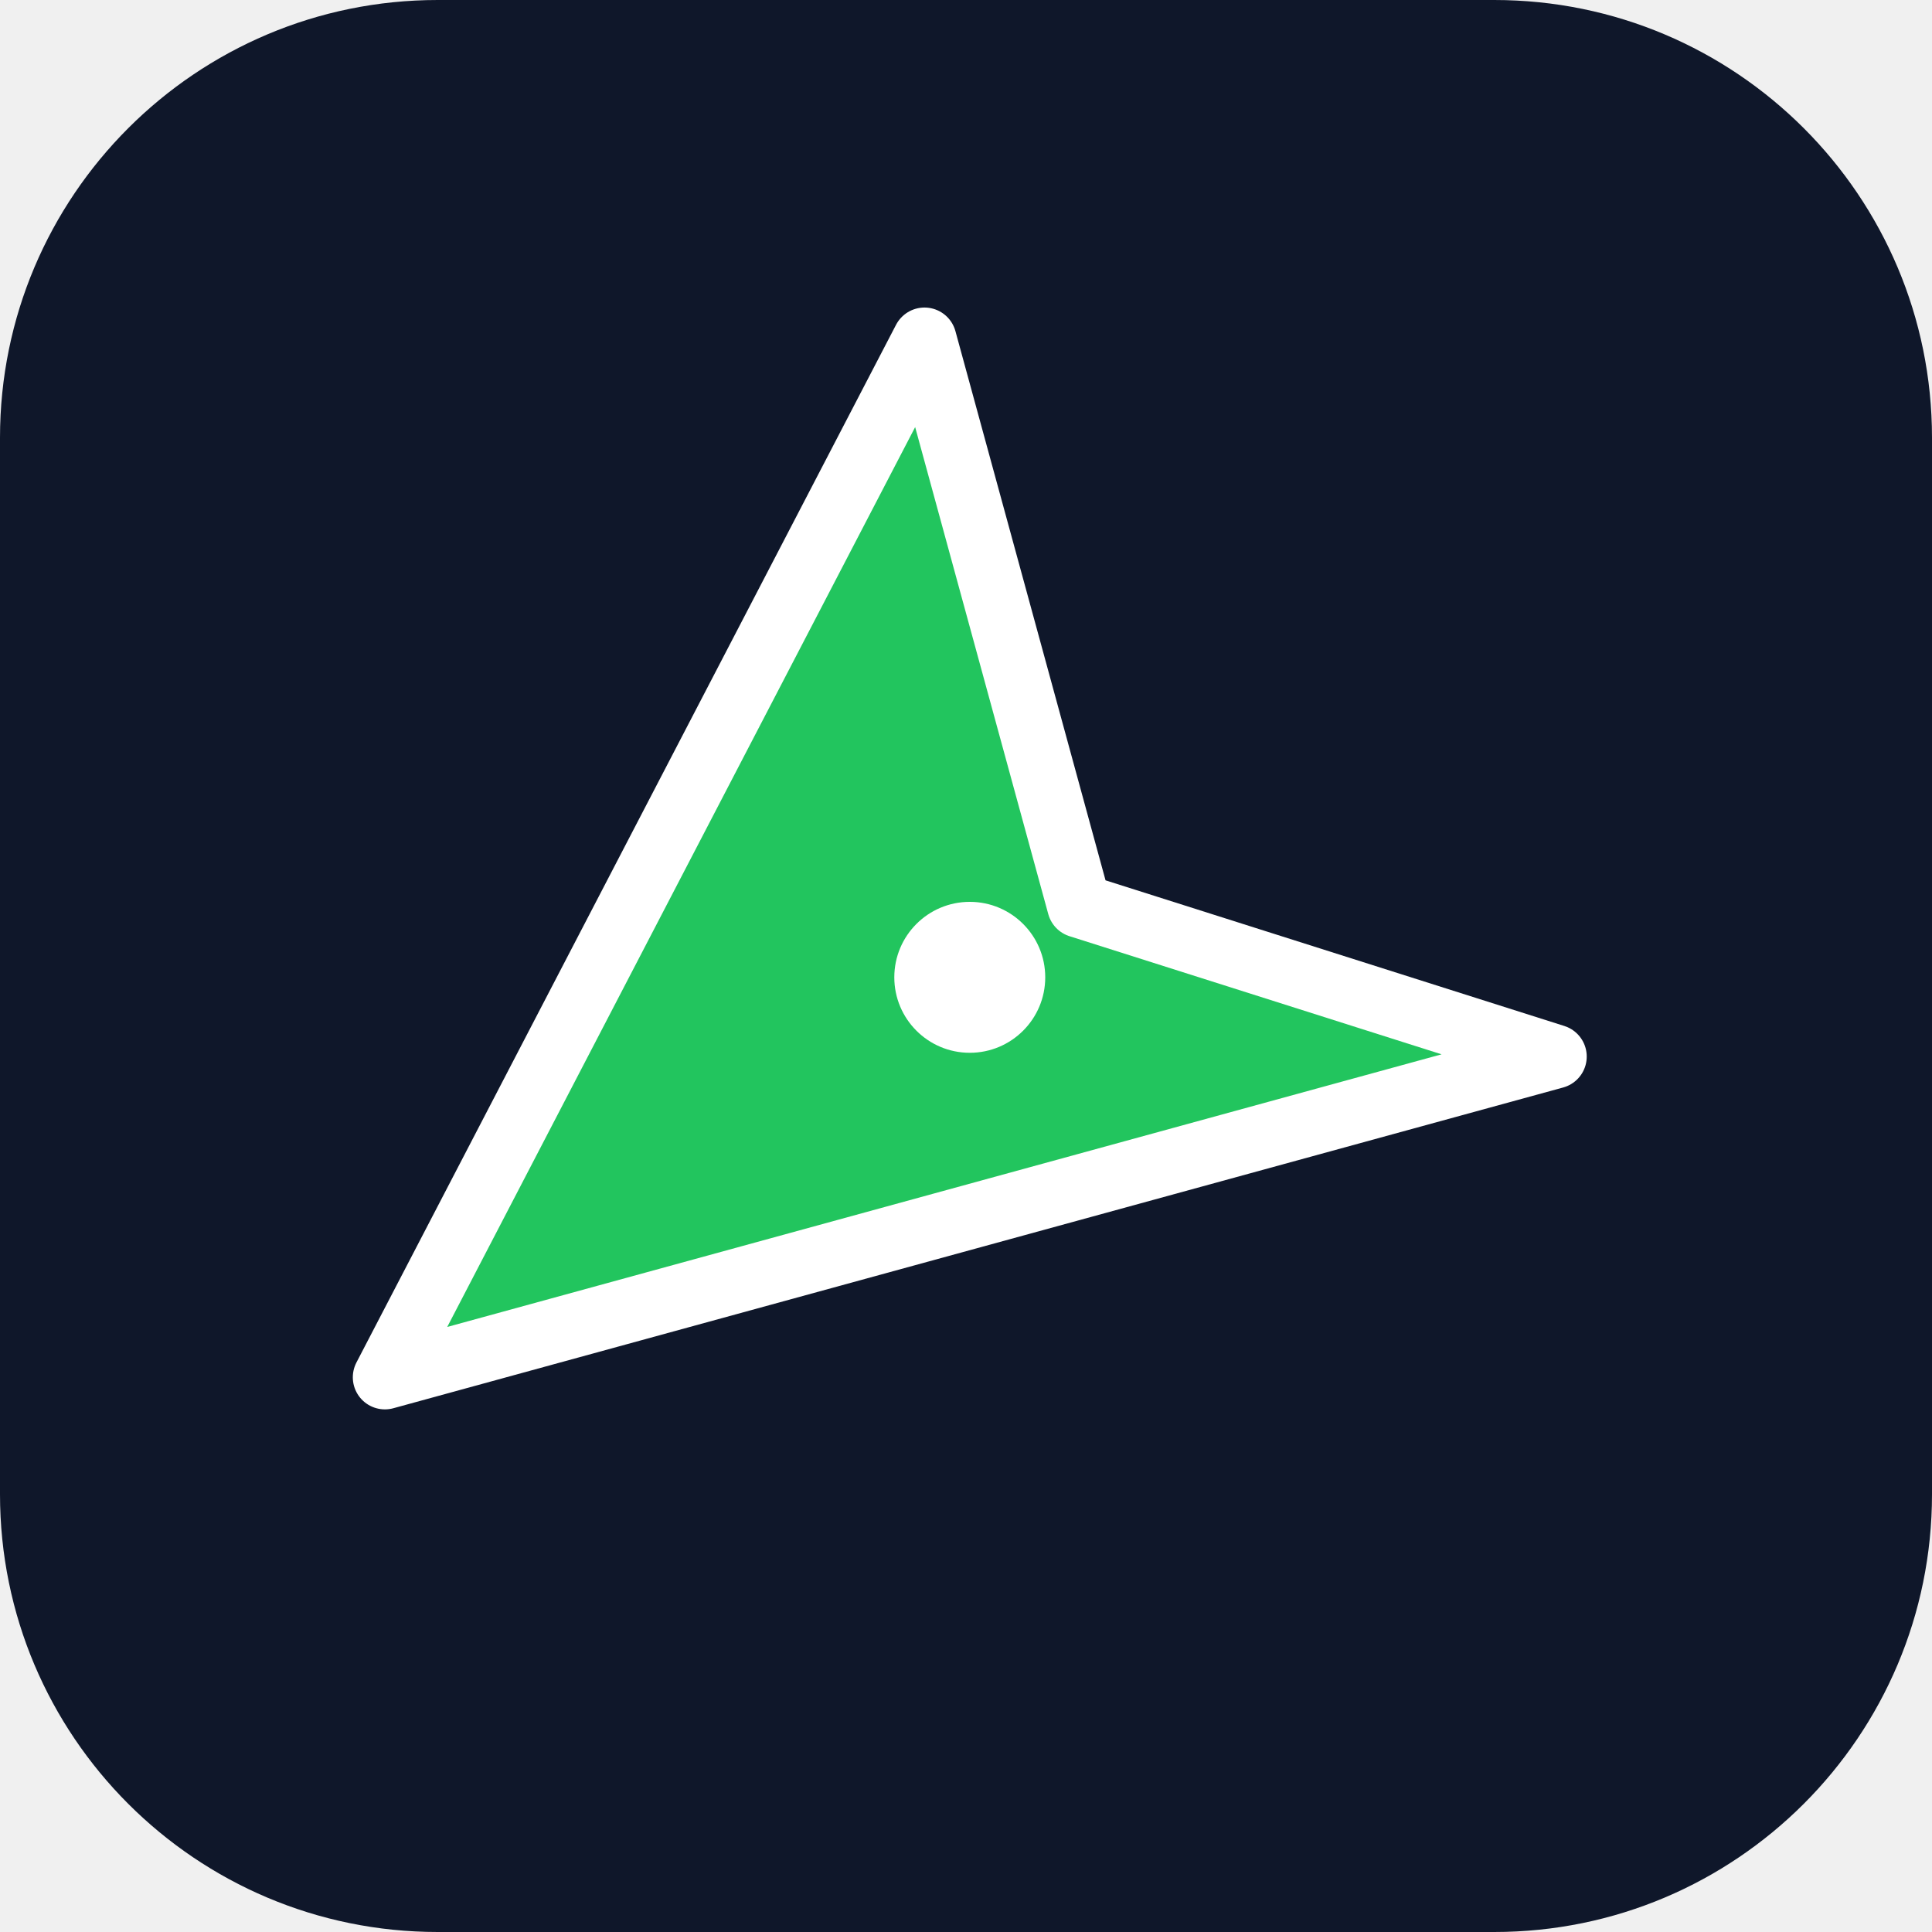
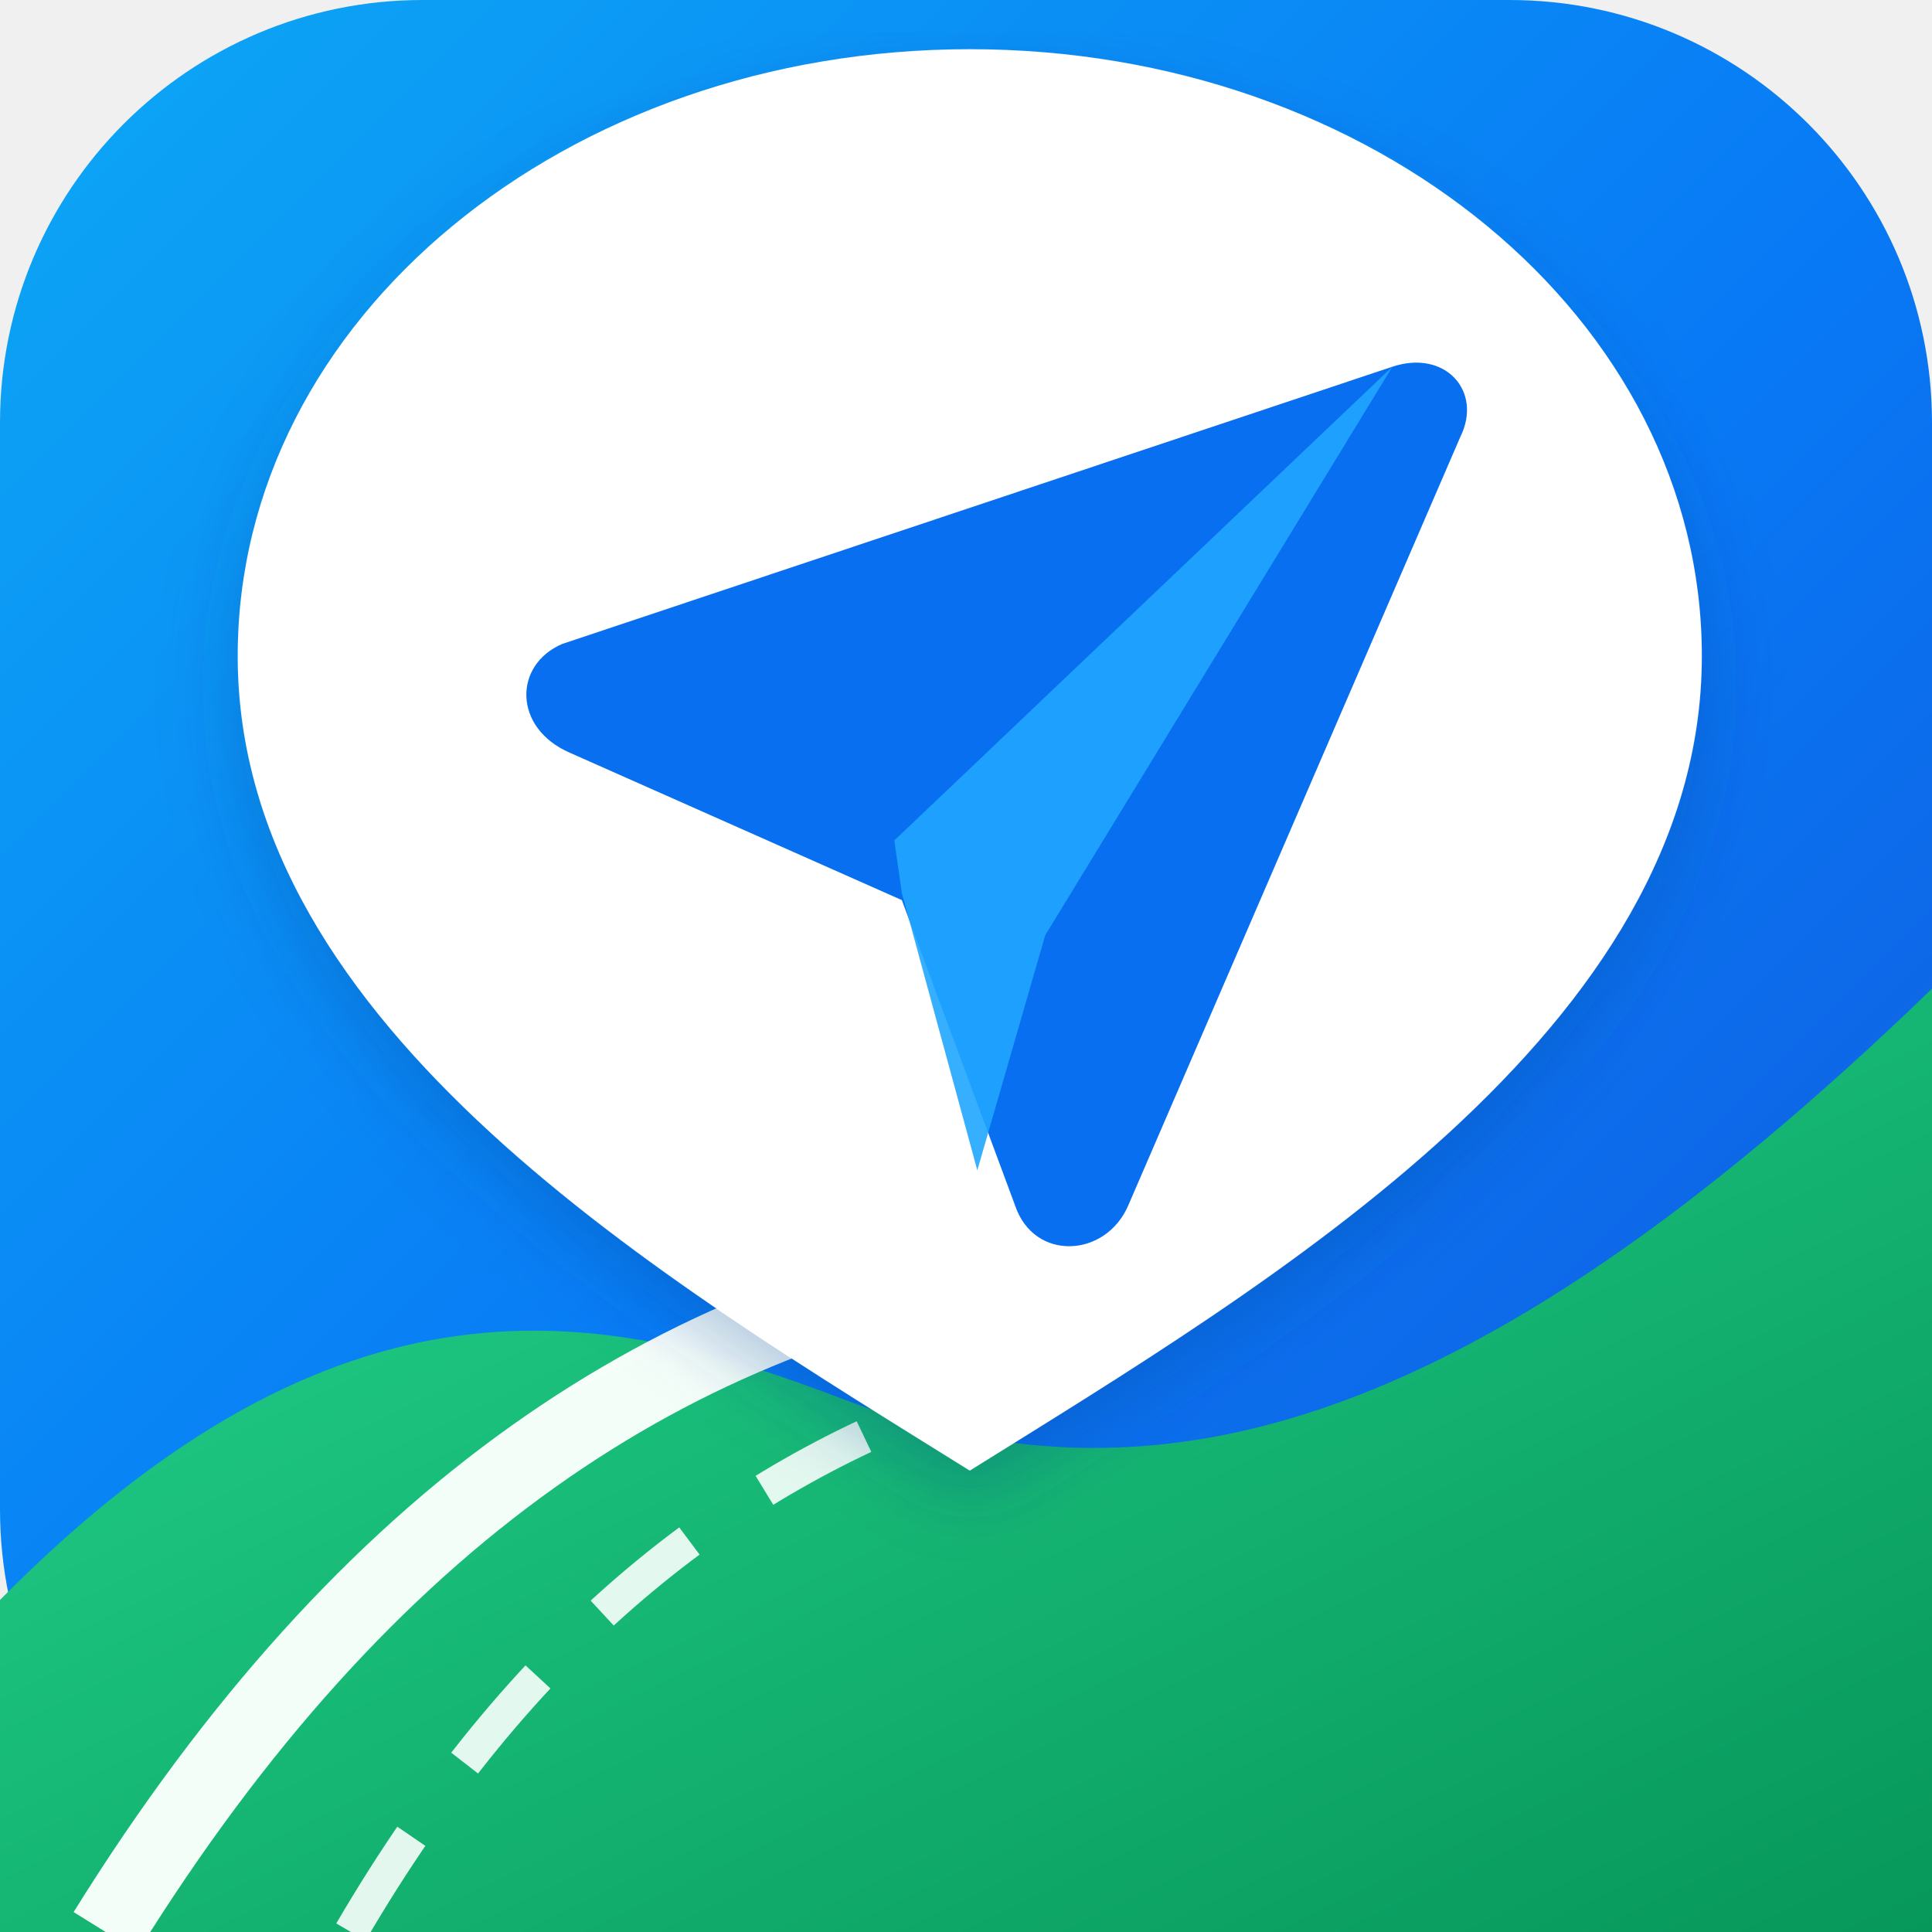
- <svg xmlns="http://www.w3.org/2000/svg" viewBox="0 0 512 512">
-   <rect width="512" height="512" rx="116" fill="#0f172a" />
-   <path d="M102 365 245 90l41 150 126 40-310 85Z" fill="#22c55e" stroke="#fff" stroke-width="17" stroke-linejoin="round" />
-   <circle cx="257" cy="259" r="20" fill="#fff" />
+ <svg xmlns="http://www.w3.org/2000/svg" viewBox="0 0 512 512" role="img" aria-label="JomGerak navigation logo">
+   <defs>
+     <linearGradient id="sky" x1="0" y1="0" x2="1" y2="1">
+       <stop stop-color="#0DA8F5" />
+       <stop offset=".54" stop-color="#0879F5" />
+       <stop offset="1" stop-color="#1454D8" />
+     </linearGradient>
+     <linearGradient id="green" x1="0" y1="0" x2="1" y2="1">
+       <stop stop-color="#24D58D" />
+       <stop offset="1" stop-color="#07975B" />
+     </linearGradient>
+     <filter id="shadow" x="-40%" y="-40%" width="180%" height="180%">
+       <feDropShadow dx="0" dy="10" stdDeviation="10" flood-color="#063D8C" flood-opacity=".26" />
+     </filter>
+   </defs>
+   <rect width="512" height="512" rx="112" fill="url(#sky)" />
+   <path d="M0 424C90 333 159 346 224 371c79 30 163 12 288-109v250H0Z" fill="url(#green)" />
+   <path d="M28 512c69-111 151-165 245-179" stroke="#F9FFFC" stroke-width="20" fill="none" opacity=".98" />
+   <path d="M93 512c45-77 100-120 162-142" stroke="#F9FFFC" stroke-width="9" stroke-dasharray="30 24" fill="none" opacity=".9" />
+   <path d="M257 64c-107 0-194 83-194 187 0 115 114 193 194 251 80-58 194-136 194-251C451 147 364 64 257 64Z" fill="#fff" filter="url(#shadow)" transform="translate(0,-42) scale(1,.86)" />
+   <path d="m149 205 220-79c14-5 24 7 18 20l-88 219c-6 15-25 16-30 0l-30-87-88-42c-15-7-15-25-2-31Z" fill="#086FF0" transform="translate(0,-20) scale(1,.93)" />
+   <path d="m237 261 132-135-92 162-18 67-20-79Z" fill="#20A6FF" opacity=".9" transform="translate(0,-20) scale(1,.93)" />
</svg>
